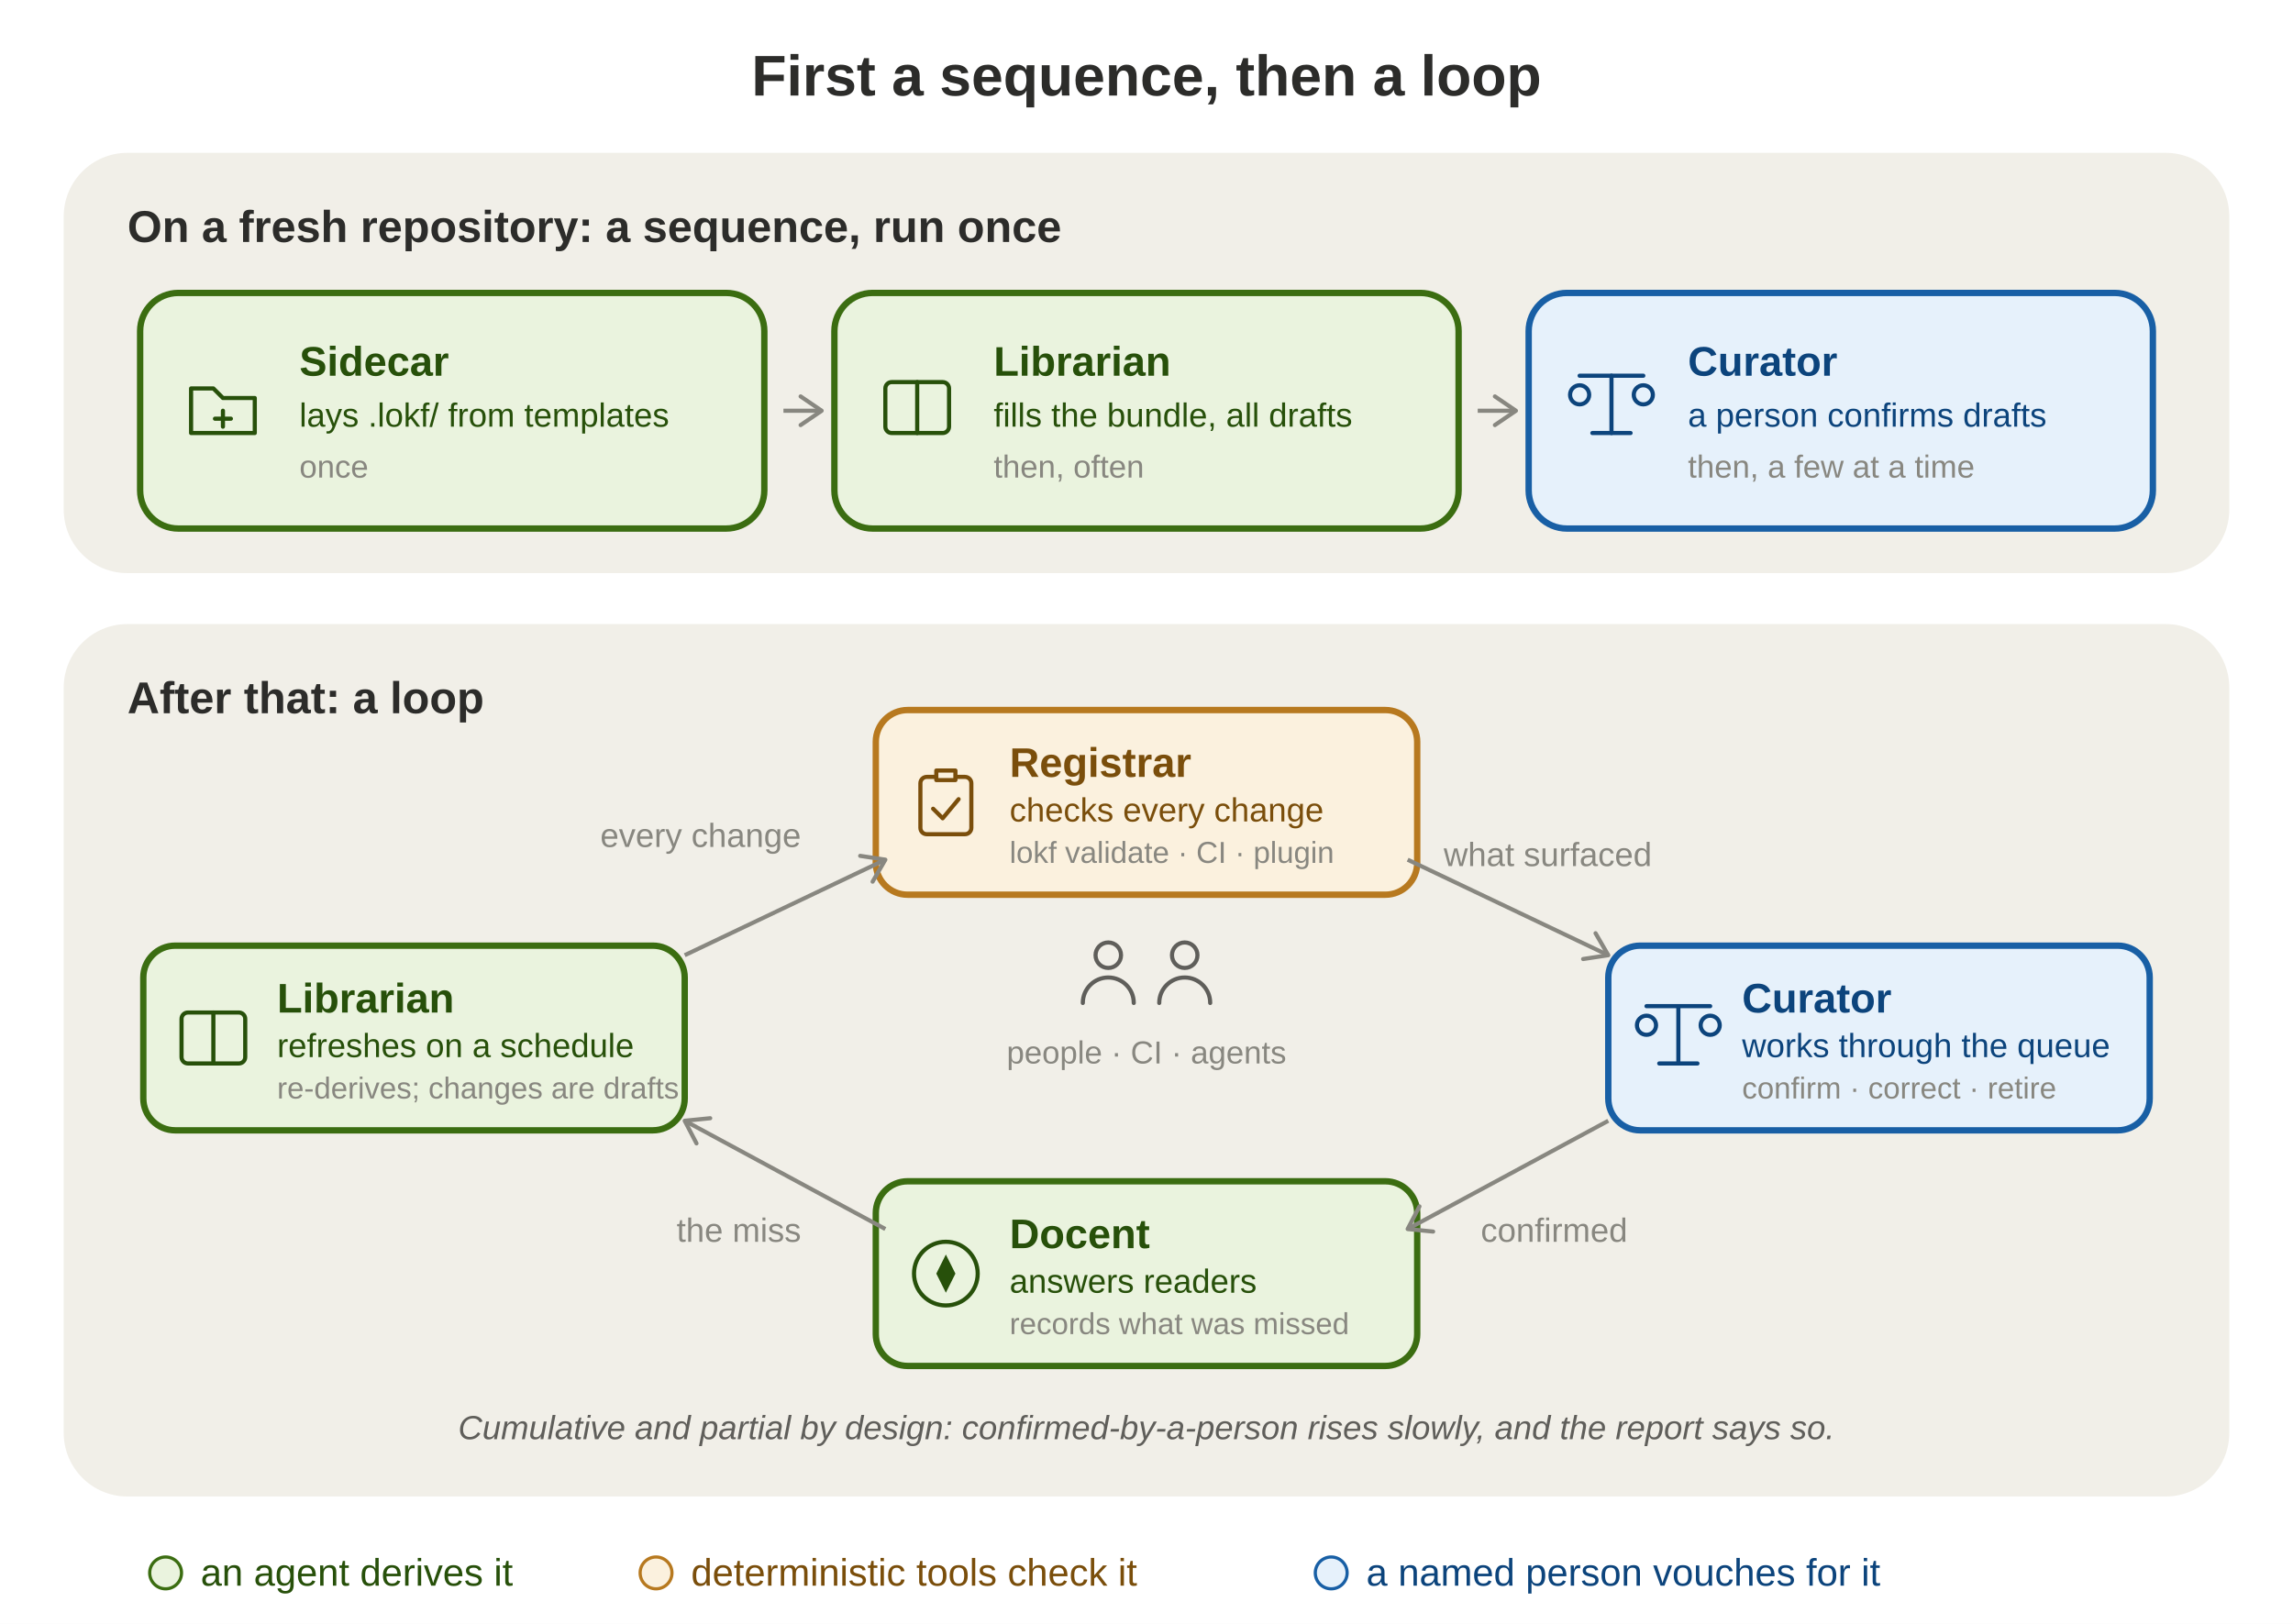
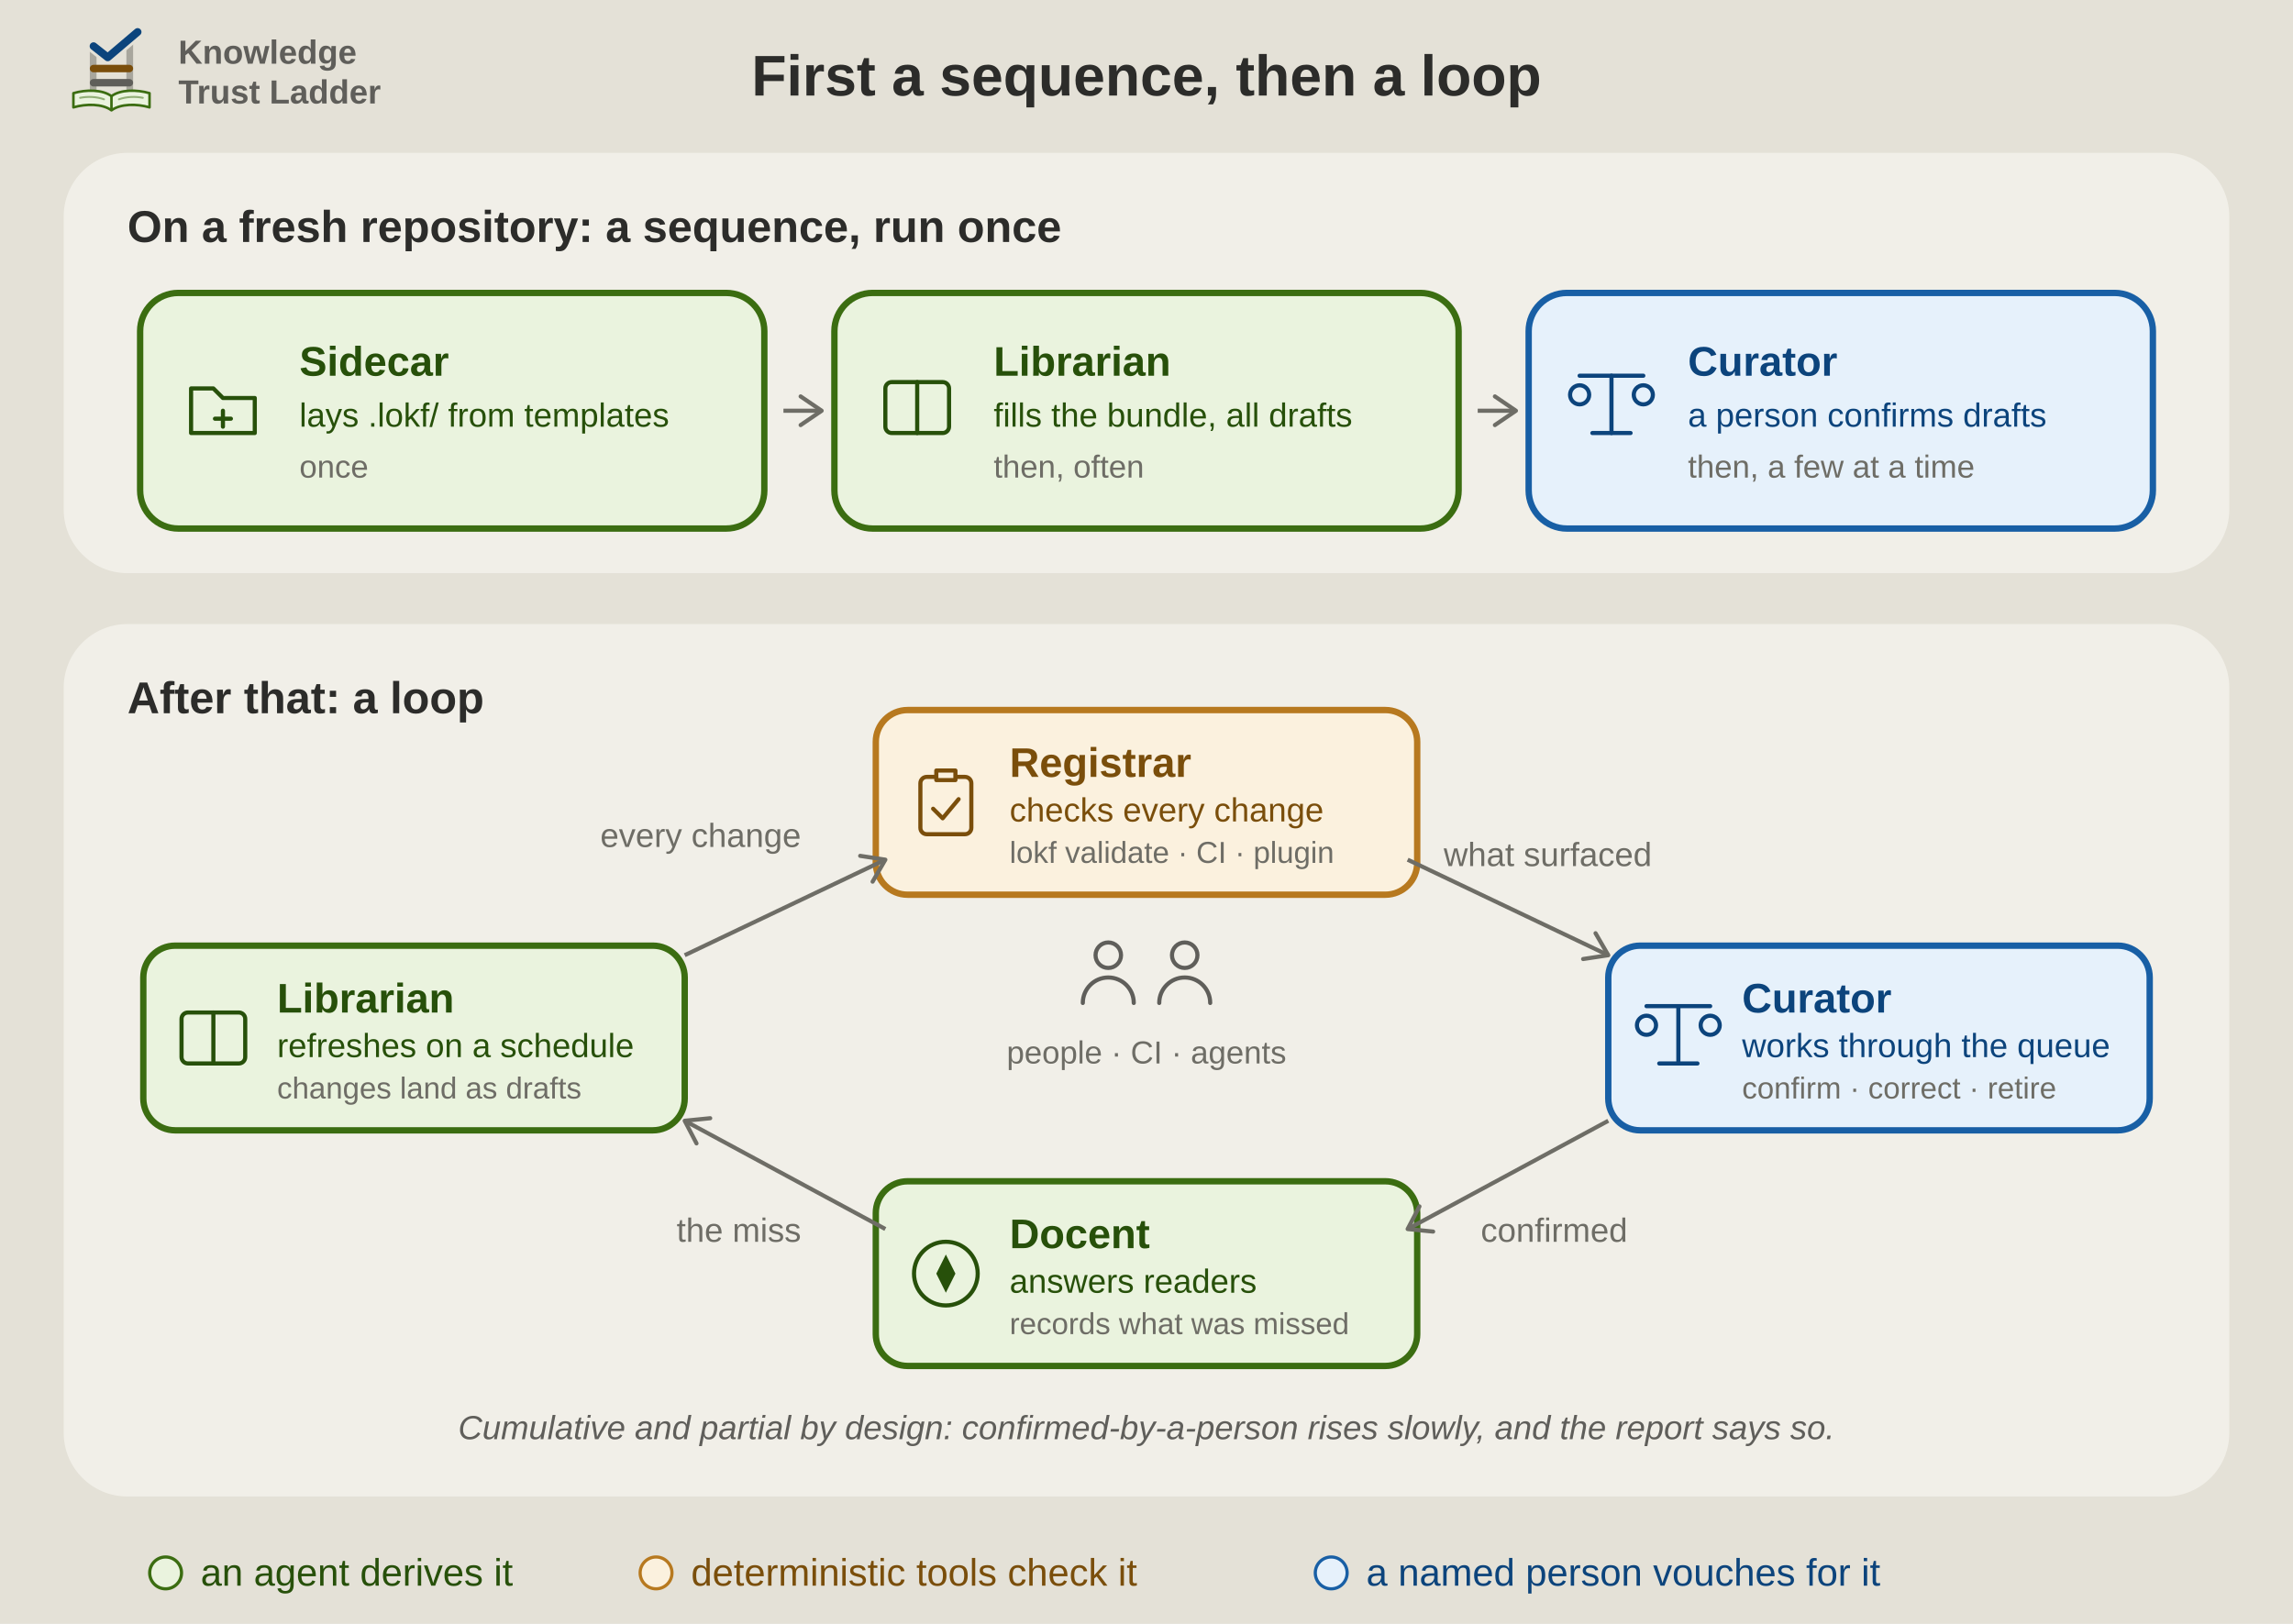
<svg xmlns="http://www.w3.org/2000/svg" width="720" height="510" viewBox="0 0 720 510" role="img" aria-labelledby="t d">
-   <rect width="720" height="510" fill="#ffffff" />
+   <rect width="720" height="510" fill="#E4E1D7" />
+   <g transform="translate(20,7) scale(0.46875)">
+     <rect x="17.5" y="12" width="4.5" height="38" rx="2.25" fill="#A8A69D" />
+     <rect x="42" y="12" width="4.5" height="38" rx="2.25" fill="#A8A69D" />
+     <rect x="17.5" y="38" width="29" height="5" rx="2.5" fill="#5F5E5A" />
+     <rect x="17.5" y="28.5" width="29" height="5" rx="2.5" fill="#7A4E0B" />
+     <path d="M20 16 L29.5 23.5 L49.5 6.5" fill="none" stroke="#E4E1D7" stroke-width="9" stroke-linecap="round" stroke-linejoin="round" />
+     <path d="M20 16 L29.5 23.5 L49.5 6.5" fill="none" stroke="#0C447C" stroke-width="5.2" stroke-linecap="round" stroke-linejoin="round" />
+     <path d="M32 49.5 C26 45 15 45 6.5 47.5 v9.5 C15 54.5 26 54.5 32 59 C38 54.5 49 54.5 57.5 57 v-9.5 C49 45 38 45 32 49.5 z" fill="#EAF3DE" stroke="#3B6D11" stroke-width="1.7" stroke-linejoin="round" />
+     <line x1="32" y1="49.5" x2="32" y2="59" stroke="#3B6D11" stroke-width="1.7" />
+     <path d="M11 50.6 C16 49.6 22 49.8 27 51.6 M37 51.6 C42 49.8 48 49.6 53 50.6" fill="none" stroke="#3B6D11" stroke-opacity=".5" stroke-width="1.3" stroke-linecap="round" />
+   </g>
+   <text x="56" y="20" font-family="Arial, sans-serif" font-size="10.5" font-weight="700" fill="#5F5E5A">Knowledge</text>
+   <text x="56" y="32.5" font-family="Arial, sans-serif" font-size="10.5" font-weight="700" fill="#5F5E5A">Trust Ladder</text>
  <text x="360.0" y="30" text-anchor="middle" font-family="Arial, sans-serif" font-size="18" font-weight="700" fill="#2C2C2A">First a sequence, then a loop</text>
  <rect x="20" y="48" width="680" height="132" rx="20" fill="#F1EFE8" />
  <text x="40" y="76" font-family="Arial, sans-serif" font-size="14" font-weight="700" fill="#2C2C2A">On a fresh repository: a sequence, run once</text>
  <rect x="44" y="92" width="196" height="74" rx="12" fill="#EAF3DE" stroke="#3B6D11" stroke-width="2" />
  <g transform="translate(70,128)" stroke="#27500A" stroke-width="1.3" fill="none" stroke-linecap="round" stroke-linejoin="round">
    <path d="M-10 -6 h7 l3 3 h10 v11 h-20 z" />
    <line x1="0" y1="1" x2="0" y2="6" />
    <line x1="-2.5" y1="3.5" x2="2.5" y2="3.5" />
  </g>
  <text x="94" y="118" font-family="Arial, sans-serif" font-size="13" font-weight="700" fill="#27500A">Sidecar</text>
  <text x="94" y="134" font-family="Arial, sans-serif" font-size="10.5" fill="#27500A">lays .lokf/ from templates</text>
-   <text x="94" y="150" font-family="Arial, sans-serif" font-size="10" fill="#888780">once</text>
+   <text x="94" y="150" font-family="Arial, sans-serif" font-size="10" fill="#6E6D66">once</text>
  <rect x="262" y="92" width="196" height="74" rx="12" fill="#EAF3DE" stroke="#3B6D11" stroke-width="2" />
  <g transform="translate(288,128)" stroke="#27500A" stroke-width="1.3" fill="none" stroke-linecap="round" stroke-linejoin="round">
    <rect x="-10" y="-8" width="20" height="16" rx="2" />
    <line x1="0" y1="-8" x2="0" y2="8" />
  </g>
  <text x="312" y="118" font-family="Arial, sans-serif" font-size="13" font-weight="700" fill="#27500A">Librarian</text>
  <text x="312" y="134" font-family="Arial, sans-serif" font-size="10.5" fill="#27500A">fills the bundle, all drafts</text>
-   <text x="312" y="150" font-family="Arial, sans-serif" font-size="10" fill="#888780">then, often</text>
+   <text x="312" y="150" font-family="Arial, sans-serif" font-size="10" fill="#6E6D66">then, often</text>
  <rect x="480" y="92" width="196" height="74" rx="12" fill="#E6F1FB" stroke="#185FA5" stroke-width="2" />
  <g transform="translate(506,128)" stroke="#0C447C" stroke-width="1.3" fill="none" stroke-linecap="round" stroke-linejoin="round">
    <line x1="0" y1="-10" x2="0" y2="8" />
    <line x1="-10" y1="-10" x2="10" y2="-10" />
    <circle cx="-10" cy="-4" r="3" fill="#E6F1FB" />
    <circle cx="10" cy="-4" r="3" fill="#E6F1FB" />
    <line x1="-6" y1="8" x2="6" y2="8" />
  </g>
  <text x="530" y="118" font-family="Arial, sans-serif" font-size="13" font-weight="700" fill="#0C447C">Curator</text>
  <text x="530" y="134" font-family="Arial, sans-serif" font-size="10.5" fill="#0C447C">a person confirms drafts</text>
-   <text x="530" y="150" font-family="Arial, sans-serif" font-size="10" fill="#888780">then, a few at a time</text>
-   <line x1="246" y1="129" x2="258" y2="129" stroke="#888780" stroke-width="1.3" />
-   <path d="M251.4 133.5 L258 129 L251.4 124.5" fill="none" stroke="#888780" stroke-width="1.3" stroke-linecap="round" stroke-linejoin="round" />
-   <line x1="464" y1="129" x2="476" y2="129" stroke="#888780" stroke-width="1.3" />
-   <path d="M469.4 133.5 L476 129 L469.4 124.5" fill="none" stroke="#888780" stroke-width="1.3" stroke-linecap="round" stroke-linejoin="round" />
+   <text x="530" y="150" font-family="Arial, sans-serif" font-size="10" fill="#6E6D66">then, a few at a time</text>
+   <line x1="246" y1="129" x2="258" y2="129" stroke="#6E6D66" stroke-width="1.3" />
+   <path d="M251.4 133.5 L258 129 L251.4 124.5" fill="none" stroke="#6E6D66" stroke-width="1.3" stroke-linecap="round" stroke-linejoin="round" />
+   <line x1="464" y1="129" x2="476" y2="129" stroke="#6E6D66" stroke-width="1.3" />
+   <path d="M469.4 133.5 L476 129 L469.4 124.5" fill="none" stroke="#6E6D66" stroke-width="1.3" stroke-linecap="round" stroke-linejoin="round" />
  <rect x="20" y="196" width="680" height="274" rx="20" fill="#F1EFE8" />
  <text x="40" y="224" font-family="Arial, sans-serif" font-size="14" font-weight="700" fill="#2C2C2A">After that: a loop</text>
  <rect x="45" y="297" width="170" height="58" rx="10" fill="#EAF3DE" stroke="#3B6D11" stroke-width="2" />
  <g transform="translate(67,326)" stroke="#27500A" stroke-width="1.3" fill="none" stroke-linecap="round" stroke-linejoin="round">
    <rect x="-10" y="-8" width="20" height="16" rx="2" />
    <line x1="0" y1="-8" x2="0" y2="8" />
  </g>
  <text x="87" y="318" font-family="Arial, sans-serif" font-size="13" font-weight="700" fill="#27500A">Librarian</text>
  <text x="87" y="332" font-family="Arial, sans-serif" font-size="10.5" fill="#27500A">refreshes on a schedule</text>
-   <text x="87" y="345" font-family="Arial, sans-serif" font-size="9.5" fill="#888780">re-derives; changes are drafts</text>
+   <text x="87" y="345" font-family="Arial, sans-serif" font-size="9.5" fill="#6E6D66">changes land as drafts</text>
  <rect x="275" y="223" width="170" height="58" rx="10" fill="#FBF1DE" stroke="#B7791F" stroke-width="2" />
  <g transform="translate(297,252)" stroke="#7A4E0B" stroke-width="1.3" fill="none" stroke-linecap="round" stroke-linejoin="round">
    <rect x="-8" y="-8" width="16" height="18" rx="2" />
    <path d="M-3 -10 h6 v3 h-6 z" fill="#FBF1DE" />
    <path d="M-4 2 l3 3 l5 -6" />
  </g>
  <text x="317" y="244" font-family="Arial, sans-serif" font-size="13" font-weight="700" fill="#7A4E0B">Registrar</text>
  <text x="317" y="258" font-family="Arial, sans-serif" font-size="10.5" fill="#7A4E0B">checks every change</text>
-   <text x="317" y="271" font-family="Arial, sans-serif" font-size="9.5" fill="#888780">lokf validate · CI · plugin</text>
+   <text x="317" y="271" font-family="Arial, sans-serif" font-size="9.5" fill="#6E6D66">lokf validate · CI · plugin</text>
  <rect x="505" y="297" width="170" height="58" rx="10" fill="#E6F1FB" stroke="#185FA5" stroke-width="2" />
  <g transform="translate(527,326)" stroke="#0C447C" stroke-width="1.3" fill="none" stroke-linecap="round" stroke-linejoin="round">
    <line x1="0" y1="-10" x2="0" y2="8" />
    <line x1="-10" y1="-10" x2="10" y2="-10" />
    <circle cx="-10" cy="-4" r="3" fill="#E6F1FB" />
    <circle cx="10" cy="-4" r="3" fill="#E6F1FB" />
    <line x1="-6" y1="8" x2="6" y2="8" />
  </g>
  <text x="547" y="318" font-family="Arial, sans-serif" font-size="13" font-weight="700" fill="#0C447C">Curator</text>
  <text x="547" y="332" font-family="Arial, sans-serif" font-size="10.5" fill="#0C447C">works through the queue</text>
-   <text x="547" y="345" font-family="Arial, sans-serif" font-size="9.5" fill="#888780">confirm · correct · retire</text>
+   <text x="547" y="345" font-family="Arial, sans-serif" font-size="9.5" fill="#6E6D66">confirm · correct · retire</text>
  <rect x="275" y="371" width="170" height="58" rx="10" fill="#EAF3DE" stroke="#3B6D11" stroke-width="2" />
  <g transform="translate(297,400)" stroke="#27500A" stroke-width="1.3" fill="none" stroke-linecap="round" stroke-linejoin="round">
    <circle cx="0" cy="0" r="10" />
    <polygon points="0,-6 3,0 0,6 -3,0" fill="#27500A" stroke="none" />
  </g>
  <text x="317" y="392" font-family="Arial, sans-serif" font-size="13" font-weight="700" fill="#27500A">Docent</text>
  <text x="317" y="406" font-family="Arial, sans-serif" font-size="10.5" fill="#27500A">answers readers</text>
-   <text x="317" y="419" font-family="Arial, sans-serif" font-size="9.5" fill="#888780">records what was missed</text>
-   <line x1="215" y1="300" x2="278" y2="270" stroke="#888780" stroke-width="1.3" />
-   <path d="M274.0 276.9 L278 270 L270.1 268.8" fill="none" stroke="#888780" stroke-width="1.3" stroke-linecap="round" stroke-linejoin="round" />
-   <text x="220" y="266" text-anchor="middle" font-family="Arial, sans-serif" font-size="10.5" fill="#888780">every change</text>
-   <line x1="442" y1="270" x2="505" y2="300" stroke="#888780" stroke-width="1.3" />
-   <path d="M497.1 301.2 L505 300 L501.0 293.1" fill="none" stroke="#888780" stroke-width="1.3" stroke-linecap="round" stroke-linejoin="round" />
-   <text x="486" y="272" text-anchor="middle" font-family="Arial, sans-serif" font-size="10.5" fill="#888780">what surfaced</text>
-   <line x1="505" y1="352" x2="442" y2="386" stroke="#888780" stroke-width="1.3" />
-   <path d="M445.7 378.9 L442 386 L450.0 386.8" fill="none" stroke="#888780" stroke-width="1.3" stroke-linecap="round" stroke-linejoin="round" />
-   <text x="488" y="390" text-anchor="middle" font-family="Arial, sans-serif" font-size="10.5" fill="#888780">confirmed</text>
-   <line x1="278" y1="386" x2="215" y2="352" stroke="#888780" stroke-width="1.3" />
-   <path d="M223.0 351.2 L215 352 L218.7 359.1" fill="none" stroke="#888780" stroke-width="1.3" stroke-linecap="round" stroke-linejoin="round" />
-   <text x="232" y="390" text-anchor="middle" font-family="Arial, sans-serif" font-size="10.5" fill="#888780">the miss</text>
+   <text x="317" y="419" font-family="Arial, sans-serif" font-size="9.5" fill="#6E6D66">records what was missed</text>
+   <line x1="215" y1="300" x2="278" y2="270" stroke="#6E6D66" stroke-width="1.3" />
+   <path d="M274.0 276.9 L278 270 L270.1 268.8" fill="none" stroke="#6E6D66" stroke-width="1.3" stroke-linecap="round" stroke-linejoin="round" />
+   <text x="220" y="266" text-anchor="middle" font-family="Arial, sans-serif" font-size="10.5" fill="#6E6D66">every change</text>
+   <line x1="442" y1="270" x2="505" y2="300" stroke="#6E6D66" stroke-width="1.3" />
+   <path d="M497.1 301.2 L505 300 L501.0 293.1" fill="none" stroke="#6E6D66" stroke-width="1.3" stroke-linecap="round" stroke-linejoin="round" />
+   <text x="486" y="272" text-anchor="middle" font-family="Arial, sans-serif" font-size="10.5" fill="#6E6D66">what surfaced</text>
+   <line x1="505" y1="352" x2="442" y2="386" stroke="#6E6D66" stroke-width="1.3" />
+   <path d="M445.7 378.9 L442 386 L450.0 386.8" fill="none" stroke="#6E6D66" stroke-width="1.3" stroke-linecap="round" stroke-linejoin="round" />
+   <text x="488" y="390" text-anchor="middle" font-family="Arial, sans-serif" font-size="10.5" fill="#6E6D66">confirmed</text>
+   <line x1="278" y1="386" x2="215" y2="352" stroke="#6E6D66" stroke-width="1.3" />
+   <path d="M223.0 351.2 L215 352 L218.7 359.1" fill="none" stroke="#6E6D66" stroke-width="1.3" stroke-linecap="round" stroke-linejoin="round" />
+   <text x="232" y="390" text-anchor="middle" font-family="Arial, sans-serif" font-size="10.5" fill="#6E6D66">the miss</text>
  <g transform="translate(348,306)" stroke="#5F5E5A" stroke-width="1.3" fill="none" stroke-linecap="round" stroke-linejoin="round">
    <circle cx="0" cy="-6" r="4" />
    <path d="M-8 9 a8 8 0 0 1 16 0" />
  </g>
  <g transform="translate(372,306)" stroke="#5F5E5A" stroke-width="1.3" fill="none" stroke-linecap="round" stroke-linejoin="round">
    <circle cx="0" cy="-6" r="4" />
    <path d="M-8 9 a8 8 0 0 1 16 0" />
  </g>
-   <text x="360" y="334" text-anchor="middle" font-family="Arial, sans-serif" font-size="10" fill="#888780">people · CI · agents</text>
+   <text x="360" y="334" text-anchor="middle" font-family="Arial, sans-serif" font-size="10" fill="#6E6D66">people · CI · agents</text>
  <text x="360" y="452" text-anchor="middle" font-family="Arial, sans-serif" font-size="10.5" font-style="italic" fill="#5F5E5A">Cumulative and partial by design: confirmed-by-a-person rises slowly, and the report says so.</text>
  <circle cx="52" cy="494" r="5" fill="#EAF3DE" stroke="#3B6D11" stroke-width="1" />
  <text x="63" y="498" font-family="Arial, sans-serif" font-size="12" fill="#27500A">an agent derives it</text>
  <circle cx="206" cy="494" r="5" fill="#FBF1DE" stroke="#B7791F" stroke-width="1" />
  <text x="217" y="498" font-family="Arial, sans-serif" font-size="12" fill="#7A4E0B">deterministic tools check it</text>
  <circle cx="418" cy="494" r="5" fill="#E6F1FB" stroke="#185FA5" stroke-width="1" />
  <text x="429" y="498" font-family="Arial, sans-serif" font-size="12" fill="#0C447C">a named person vouches for it</text>
</svg>
